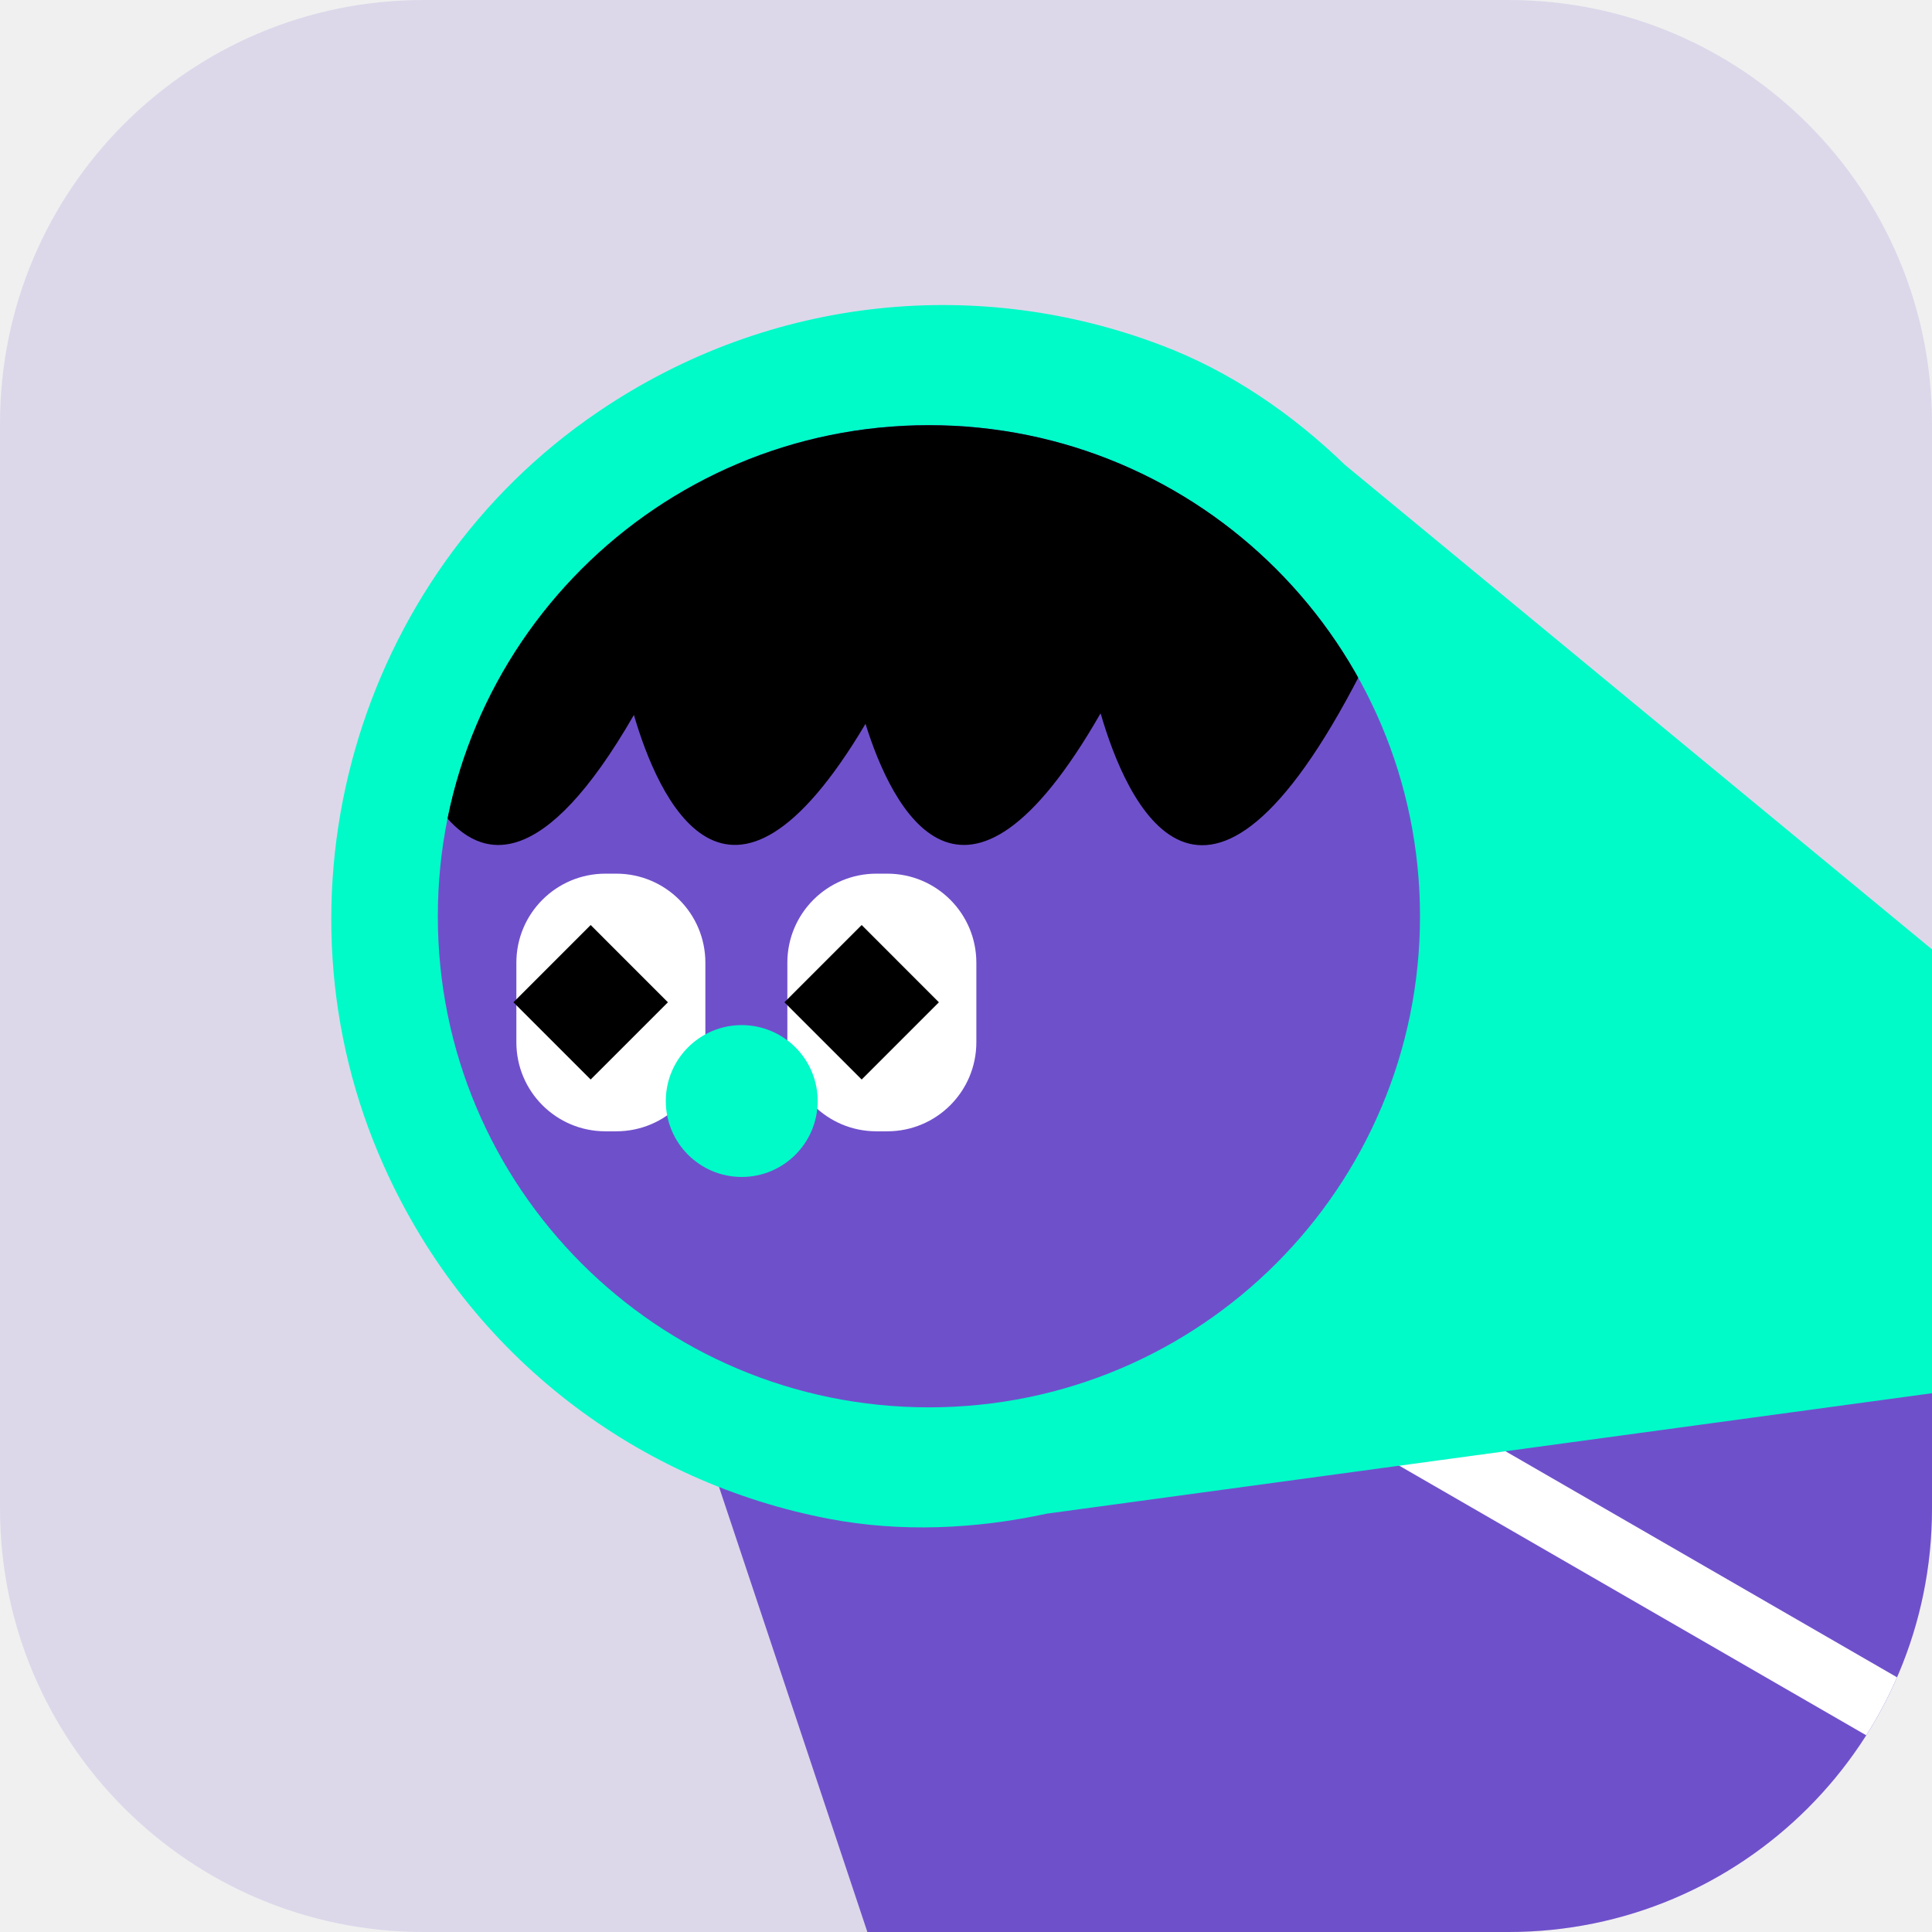
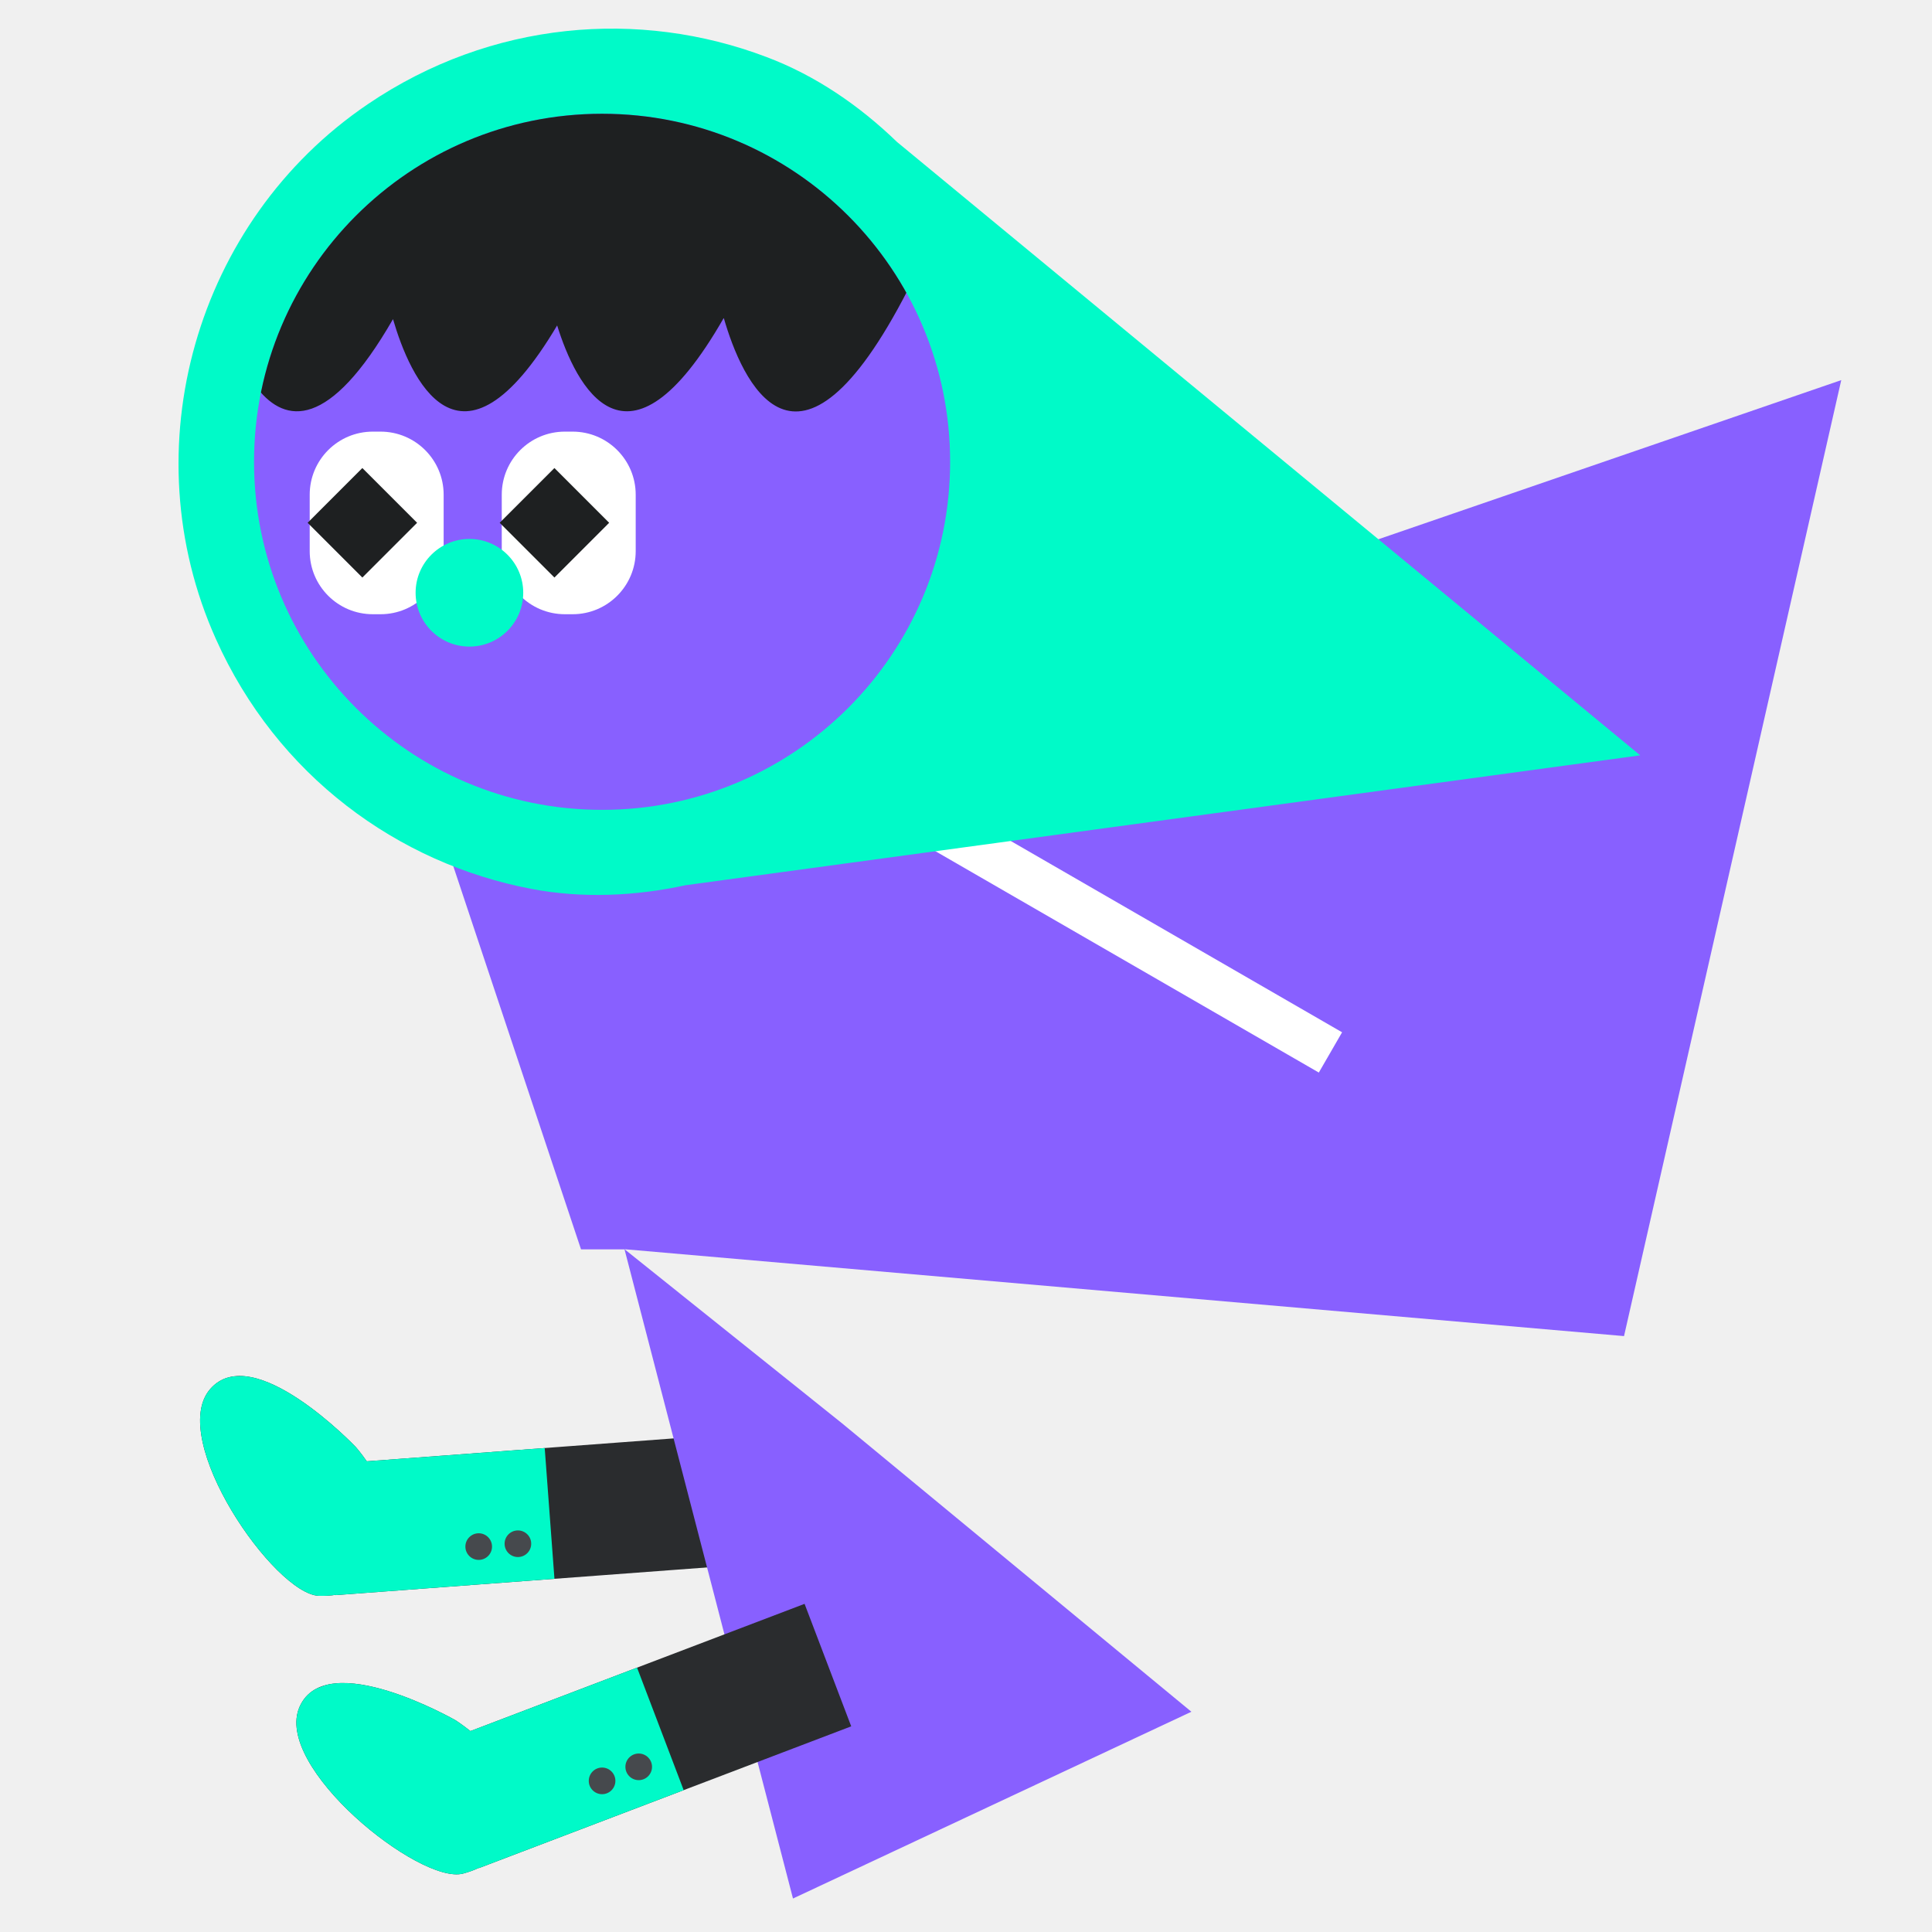
- <svg xmlns="http://www.w3.org/2000/svg" width="73" height="73" viewBox="0 0 73 73" fill="none">
-   <g clip-path="url(#clip0_977_7224)">
-     <path d="M0 16C0 7.163 7.163 0 16 0H57C65.837 0 73 7.163 73 16V57C73 65.837 65.837 73 57 73H16C7.163 73 0 65.837 0 57V16Z" fill="#6F50CB" fill-opacity="0.15" />
-     <path d="M101.163 30.265L89.581 81.231L36.295 76.599L47.877 85.869L66.516 101.258L45.276 111.215L36.295 76.607H33.976L27.025 55.755L101.163 30.265Z" fill="#6F50CB" />
-     <path d="M74.55 65.034L52.494 52.3L51.254 54.447L73.31 67.181L74.55 65.034Z" fill="white" />
-     <path d="M39.577 57.19L90.444 50.269L50.823 17.569C48.809 15.623 46.474 14.021 43.857 13.037C37.105 10.473 29.201 11.084 22.608 15.555C13.422 21.78 9.966 33.934 14.506 44.059C17.771 51.353 24.203 56.03 31.322 57.388C34.045 57.907 36.861 57.777 39.569 57.19H39.577Z" fill="#00FAC8" />
-     <path d="M35.098 53.176C45.346 53.176 53.654 44.868 53.654 34.621C53.654 24.373 45.346 16.065 35.098 16.065C24.85 16.065 16.543 24.373 16.543 34.621C16.543 44.868 24.85 53.176 35.098 53.176Z" fill="#6F50CB" />
-     <mask id="mask0_977_7224" style="mask-type:luminance" maskUnits="userSpaceOnUse" x="16" y="16" width="38" height="38">
-       <path d="M35.098 53.176C45.346 53.176 53.654 44.868 53.654 34.621C53.654 24.373 45.346 16.065 35.098 16.065C24.85 16.065 16.543 24.373 16.543 34.621C16.543 44.868 24.85 53.176 35.098 53.176Z" fill="white" />
-     </mask>
-     <g mask="url(#mask0_977_7224)">
-       <path d="M51.22 20.682L42.934 15.143L24.791 16.401L16.726 25.534L14.644 25.557C14.644 25.557 17.131 38.863 23.952 27.014C24.844 30.074 27.469 36.162 32.703 27.35C33.695 30.532 36.388 36.01 41.576 26.968H41.591C42.53 30.211 45.444 37.047 51.411 25.435L51.22 20.674V20.682Z" fill="black" />
-     </g>
-     <path d="M23.287 33.011H22.875C21.017 33.011 19.511 34.517 19.511 36.375V39.382C19.511 41.24 21.017 42.746 22.875 42.746H23.287C25.146 42.746 26.652 41.24 26.652 39.382V36.375C26.652 34.517 25.146 33.011 23.287 33.011Z" fill="white" />
-     <path d="M25.237 37.871L22.318 34.952L19.4 37.871L22.318 40.789L25.237 37.871Z" fill="black" />
-     <path d="M33.527 33.011H33.115C31.256 33.011 29.75 34.517 29.75 36.375V39.382C29.75 41.24 31.256 42.746 33.115 42.746H33.527C35.385 42.746 36.891 41.24 36.891 39.382V36.375C36.891 34.517 35.385 33.011 33.527 33.011Z" fill="white" />
-     <path d="M35.476 37.871L32.558 34.952L29.639 37.871L32.558 40.789L35.476 37.871Z" fill="black" />
-     <path d="M28.026 44.471C29.61 44.471 30.895 43.187 30.895 41.602C30.895 40.018 29.61 38.733 28.026 38.733C26.442 38.733 25.157 40.018 25.157 41.602C25.157 43.187 26.442 44.471 28.026 44.471Z" fill="#00FAC8" />
+ <svg xmlns="http://www.w3.org/2000/svg" width="103" height="103" viewBox="0 0 103 103" fill="none">
+   <path d="M39.079 83.46L38.56 76.487L19.555 77.906C19.226 77.433 18.959 77.135 18.959 77.135C18.959 77.135 13.489 71.398 11.2 74.061C8.904 76.723 14.626 84.994 17.006 85.078C17.327 85.085 17.624 85.07 17.899 85.024V85.04L39.086 83.46H39.079Z" fill="#2A2C2E" />
+   <mask id="mask0_1169_16229" style="mask-type:luminance" maskUnits="userSpaceOnUse" x="10" y="73" width="30" height="13">
+     <path d="M39.079 83.46L38.56 76.487L19.555 77.906C19.226 77.433 18.959 77.135 18.959 77.135C18.959 77.135 13.489 71.398 11.2 74.061C8.904 76.723 14.626 84.994 17.006 85.078C17.327 85.085 17.624 85.07 17.899 85.024V85.04L39.086 83.46H39.079Z" fill="white" />
+   </mask>
+   <g mask="url(#mask0_1169_16229)">
+     <path d="M30.402 95.485L28.665 72.165L5.345 73.902L7.082 97.222L30.402 95.485Z" fill="#00FAC8" />
  </g>
-   <defs>
-     <clipPath id="clip0_977_7224">
-       <path d="M0 16C0 7.163 7.163 0 16 0H57C65.837 0 73 7.163 73 16V57C73 65.837 65.837 73 57 73H16C7.163 73 0 65.837 0 57V16Z" fill="white" />
-     </clipPath>
-   </defs>
+   <path d="M27.611 83.01C28.003 83.01 28.32 82.692 28.32 82.3C28.32 81.909 28.003 81.591 27.611 81.591C27.219 81.591 26.901 81.909 26.901 82.3C26.901 82.692 27.219 83.01 27.611 83.01Z" fill="#46494D" />
+   <path d="M25.521 83.162C25.913 83.162 26.231 82.845 26.231 82.453C26.231 82.061 25.913 81.743 25.521 81.743C25.129 81.743 24.811 82.061 24.811 82.453C24.811 82.845 25.129 83.162 25.521 83.162Z" fill="#46494D" />
+   <path d="M98.162 20.265L86.581 71.231L33.295 66.599L44.877 75.869L63.516 91.258L42.276 101.215L33.295 66.607H30.976L24.025 45.755L98.162 20.265Z" fill="#8860FF" />
+   <path d="M45.381 92.036L42.894 85.505L25.079 92.288C24.628 91.929 24.293 91.715 24.293 91.715C24.293 91.715 17.418 87.778 15.976 90.983C14.534 94.187 22.378 100.482 24.682 99.887C24.995 99.803 25.269 99.704 25.521 99.582V99.597L45.381 92.036Z" fill="#2A2C2E" />
+   <mask id="mask1_1169_16229" style="mask-type:luminance" maskUnits="userSpaceOnUse" x="15" y="85" width="31" height="15">
+     <path d="M45.381 92.036L42.894 85.505L25.079 92.288C24.628 91.929 24.293 91.715 24.293 91.715C24.293 91.715 17.418 87.778 15.976 90.983C14.534 94.187 22.378 100.482 24.682 99.887C24.995 99.803 25.269 99.704 25.521 99.582V99.597L45.381 92.036Z" fill="white" />
+   </mask>
+   <g mask="url(#mask1_1169_16229)">
+     <path d="M40.487 106.046L32.168 84.191L10.313 92.511L18.632 114.366L40.487 106.046Z" fill="#00FAC8" />
+   </g>
+   <path d="M34.051 94.904C34.443 94.904 34.761 94.587 34.761 94.195C34.761 93.803 34.443 93.485 34.051 93.485C33.66 93.485 33.342 93.803 33.342 94.195C33.342 94.587 33.66 94.904 34.051 94.904Z" fill="#46494D" />
+   <path d="M32.098 95.653C32.49 95.653 32.808 95.335 32.808 94.943C32.808 94.551 32.49 94.233 32.098 94.233C31.706 94.233 31.389 94.551 31.389 94.943C31.389 95.335 31.706 95.653 32.098 95.653Z" fill="#46494D" />
+   <path d="M71.55 55.034L49.494 42.3L48.254 44.447L70.31 57.181L71.55 55.034Z" fill="white" />
+   <path d="M36.577 47.19L87.444 40.269L47.823 7.569C45.809 5.623 43.474 4.021 40.857 3.037C34.105 0.473 26.201 1.084 19.608 5.555C10.422 11.78 6.966 23.934 11.506 34.059C14.771 41.353 21.203 46.03 28.322 47.388C31.045 47.907 33.861 47.777 36.569 47.19H36.577Z" fill="#00FAC8" />
+   <path d="M32.098 43.176C42.346 43.176 50.654 34.868 50.654 24.621C50.654 14.373 42.346 6.065 32.098 6.065C21.85 6.065 13.543 14.373 13.543 24.621C13.543 34.868 21.85 43.176 32.098 43.176Z" fill="#8860FF" />
+   <mask id="mask2_1169_16229" style="mask-type:luminance" maskUnits="userSpaceOnUse" x="13" y="6" width="38" height="38">
+     <path d="M32.098 43.176C42.346 43.176 50.654 34.868 50.654 24.621C50.654 14.373 42.346 6.065 32.098 6.065C21.85 6.065 13.543 14.373 13.543 24.621C13.543 34.868 21.85 43.176 32.098 43.176Z" fill="white" />
+   </mask>
+   <g mask="url(#mask2_1169_16229)">
+     <path d="M48.22 10.682L39.934 5.143L21.791 6.401L13.726 15.534L11.644 15.557C11.644 15.557 14.131 28.863 20.952 17.014C21.844 20.074 24.469 26.162 29.703 17.35C30.695 20.532 33.388 26.01 38.576 16.968H38.591C39.53 20.211 42.444 27.047 48.411 15.435L48.22 10.674V10.682Z" fill="#1E2021" />
+   </g>
+   <path d="M20.287 23.011H19.875C18.017 23.011 16.511 24.517 16.511 26.375V29.381C16.511 31.24 18.017 32.746 19.875 32.746H20.287C22.146 32.746 23.652 31.24 23.652 29.381V26.375C23.652 24.517 22.146 23.011 20.287 23.011Z" fill="white" />
+   <path d="M22.237 27.871L19.318 24.952L16.4 27.871L19.318 30.79L22.237 27.871Z" fill="#1E2021" />
+   <path d="M30.527 23.011H30.115C28.256 23.011 26.75 24.517 26.75 26.375V29.381C26.75 31.24 28.256 32.746 30.115 32.746H30.527C32.385 32.746 33.891 31.24 33.891 29.381V26.375C33.891 24.517 32.385 23.011 30.527 23.011Z" fill="white" />
+   <path d="M32.476 27.871L29.558 24.952L26.639 27.871L29.558 30.79L32.476 27.871Z" fill="#1E2021" />
+   <path d="M25.026 34.471C26.61 34.471 27.895 33.187 27.895 31.602C27.895 30.018 26.61 28.733 25.026 28.733C23.442 28.733 22.157 30.018 22.157 31.602C22.157 33.187 23.442 34.471 25.026 34.471Z" fill="#00FAC8" />
</svg>
